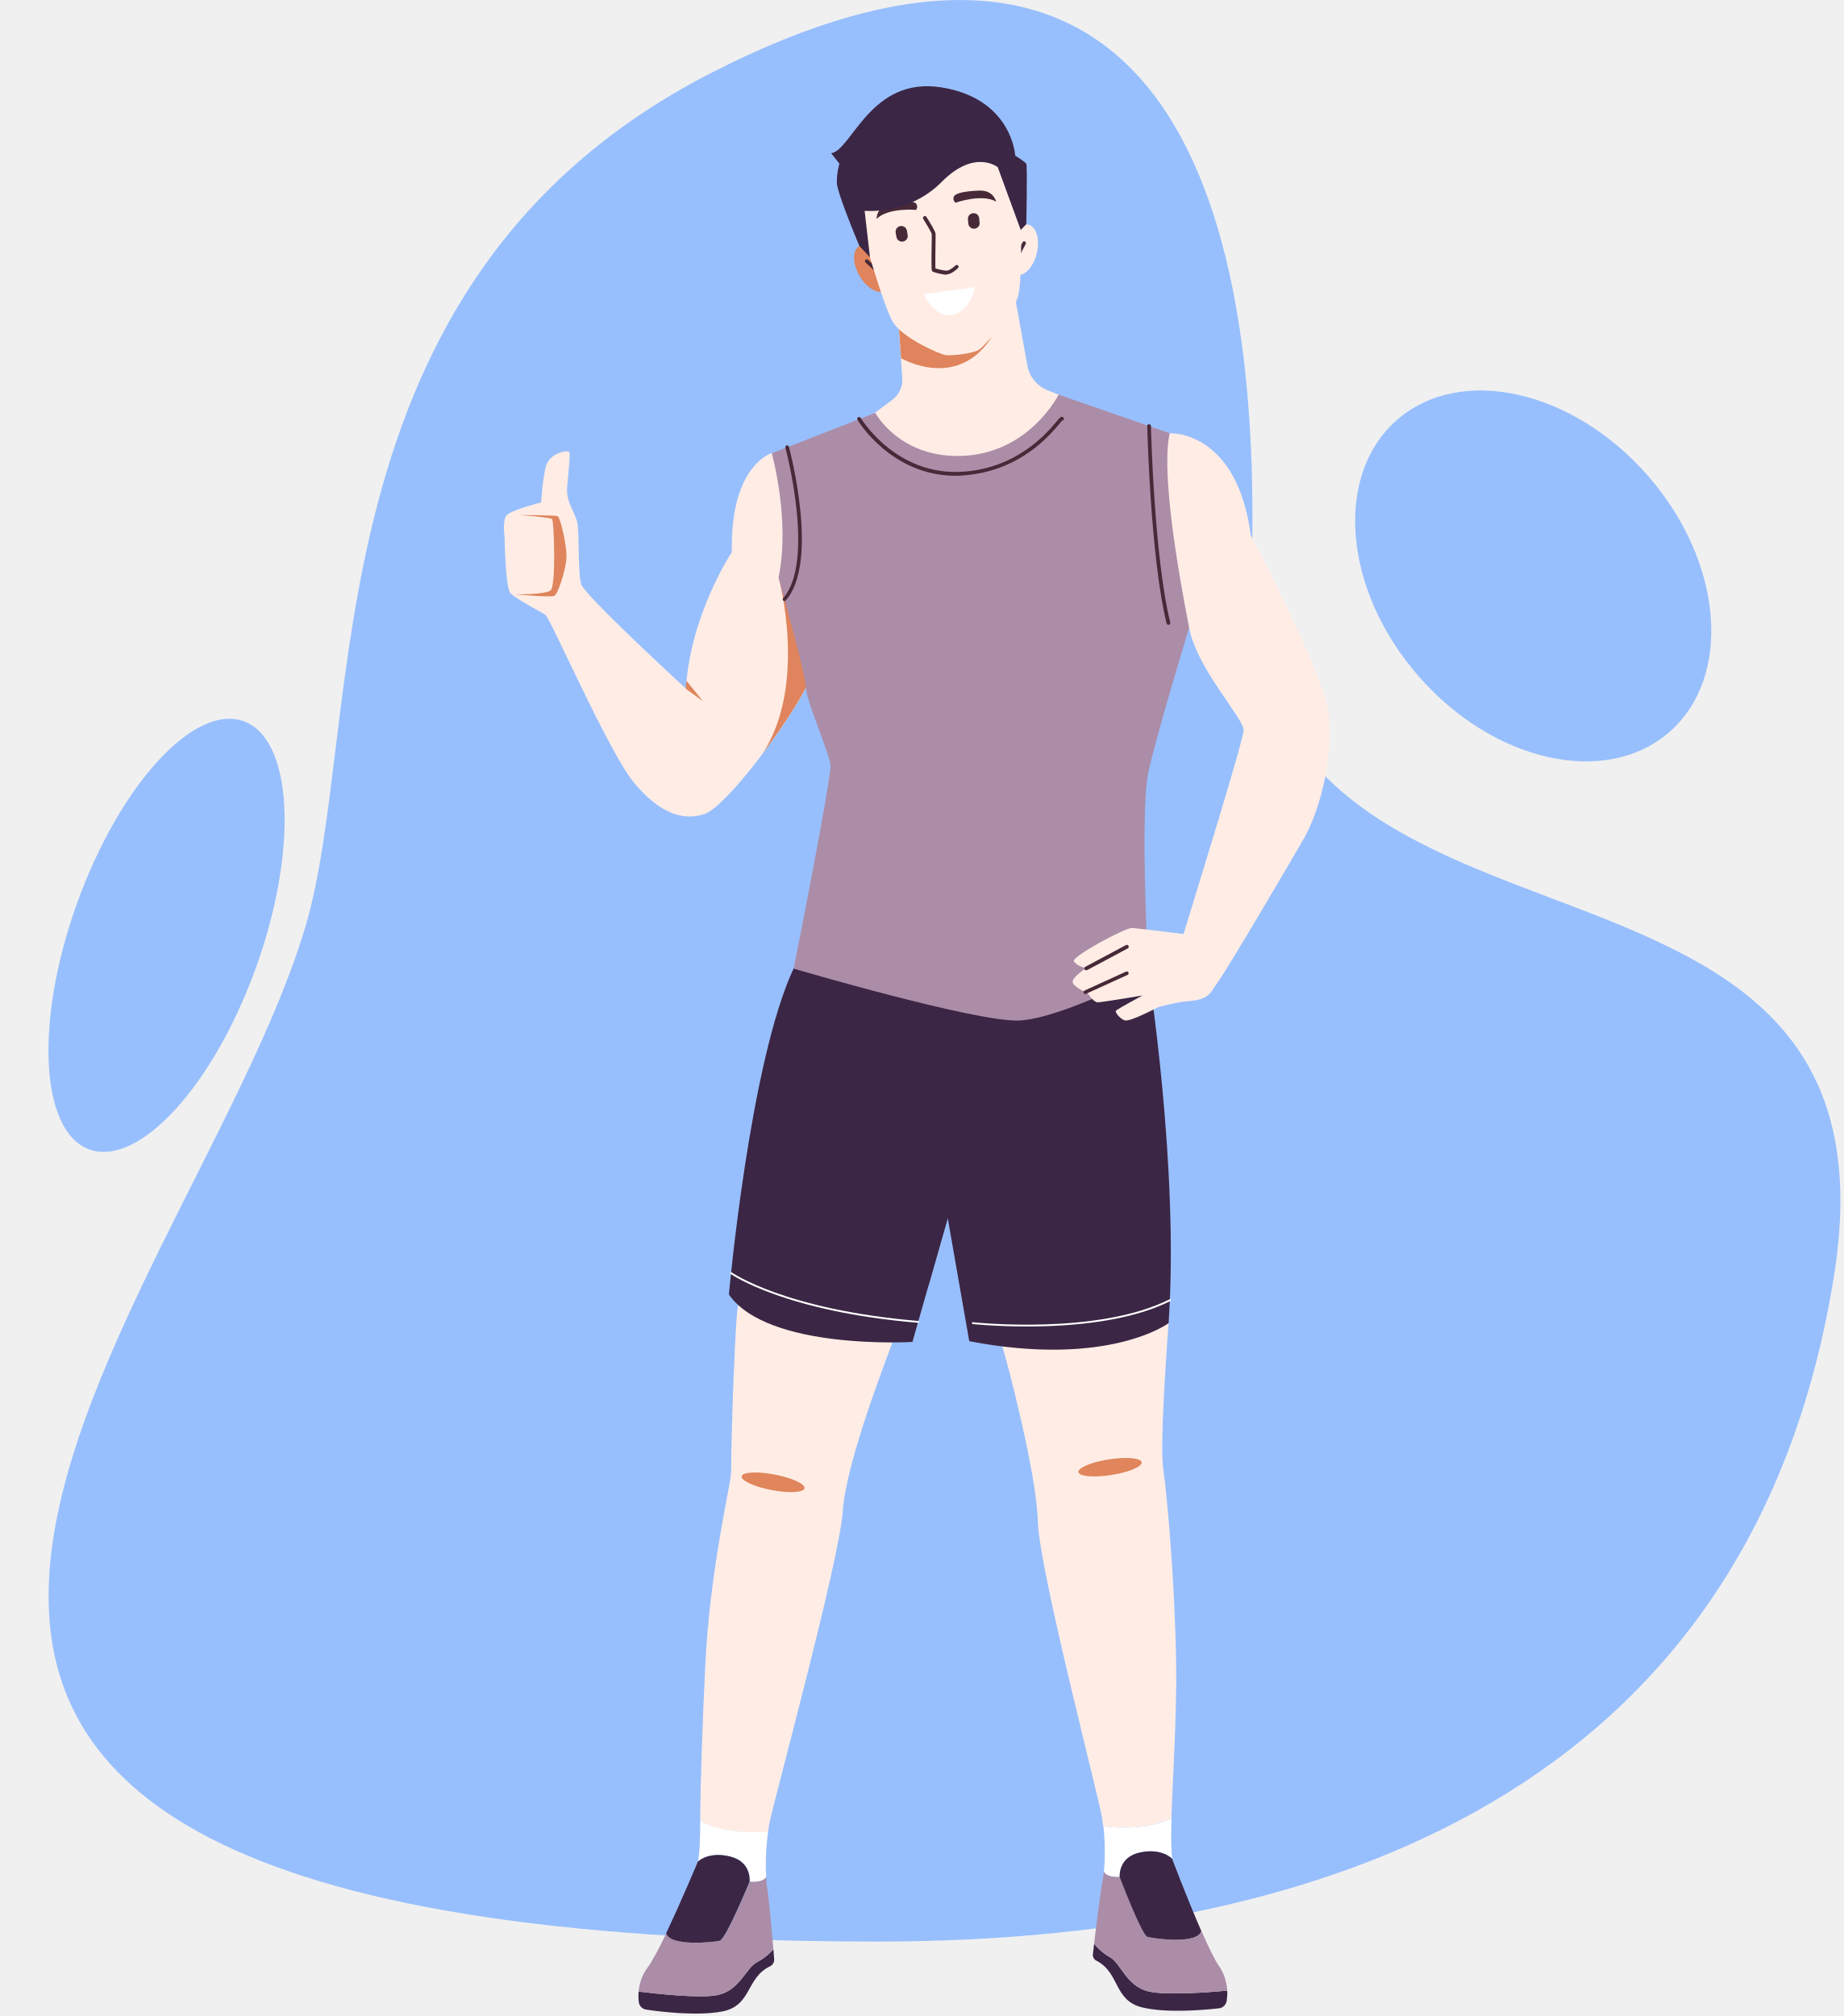
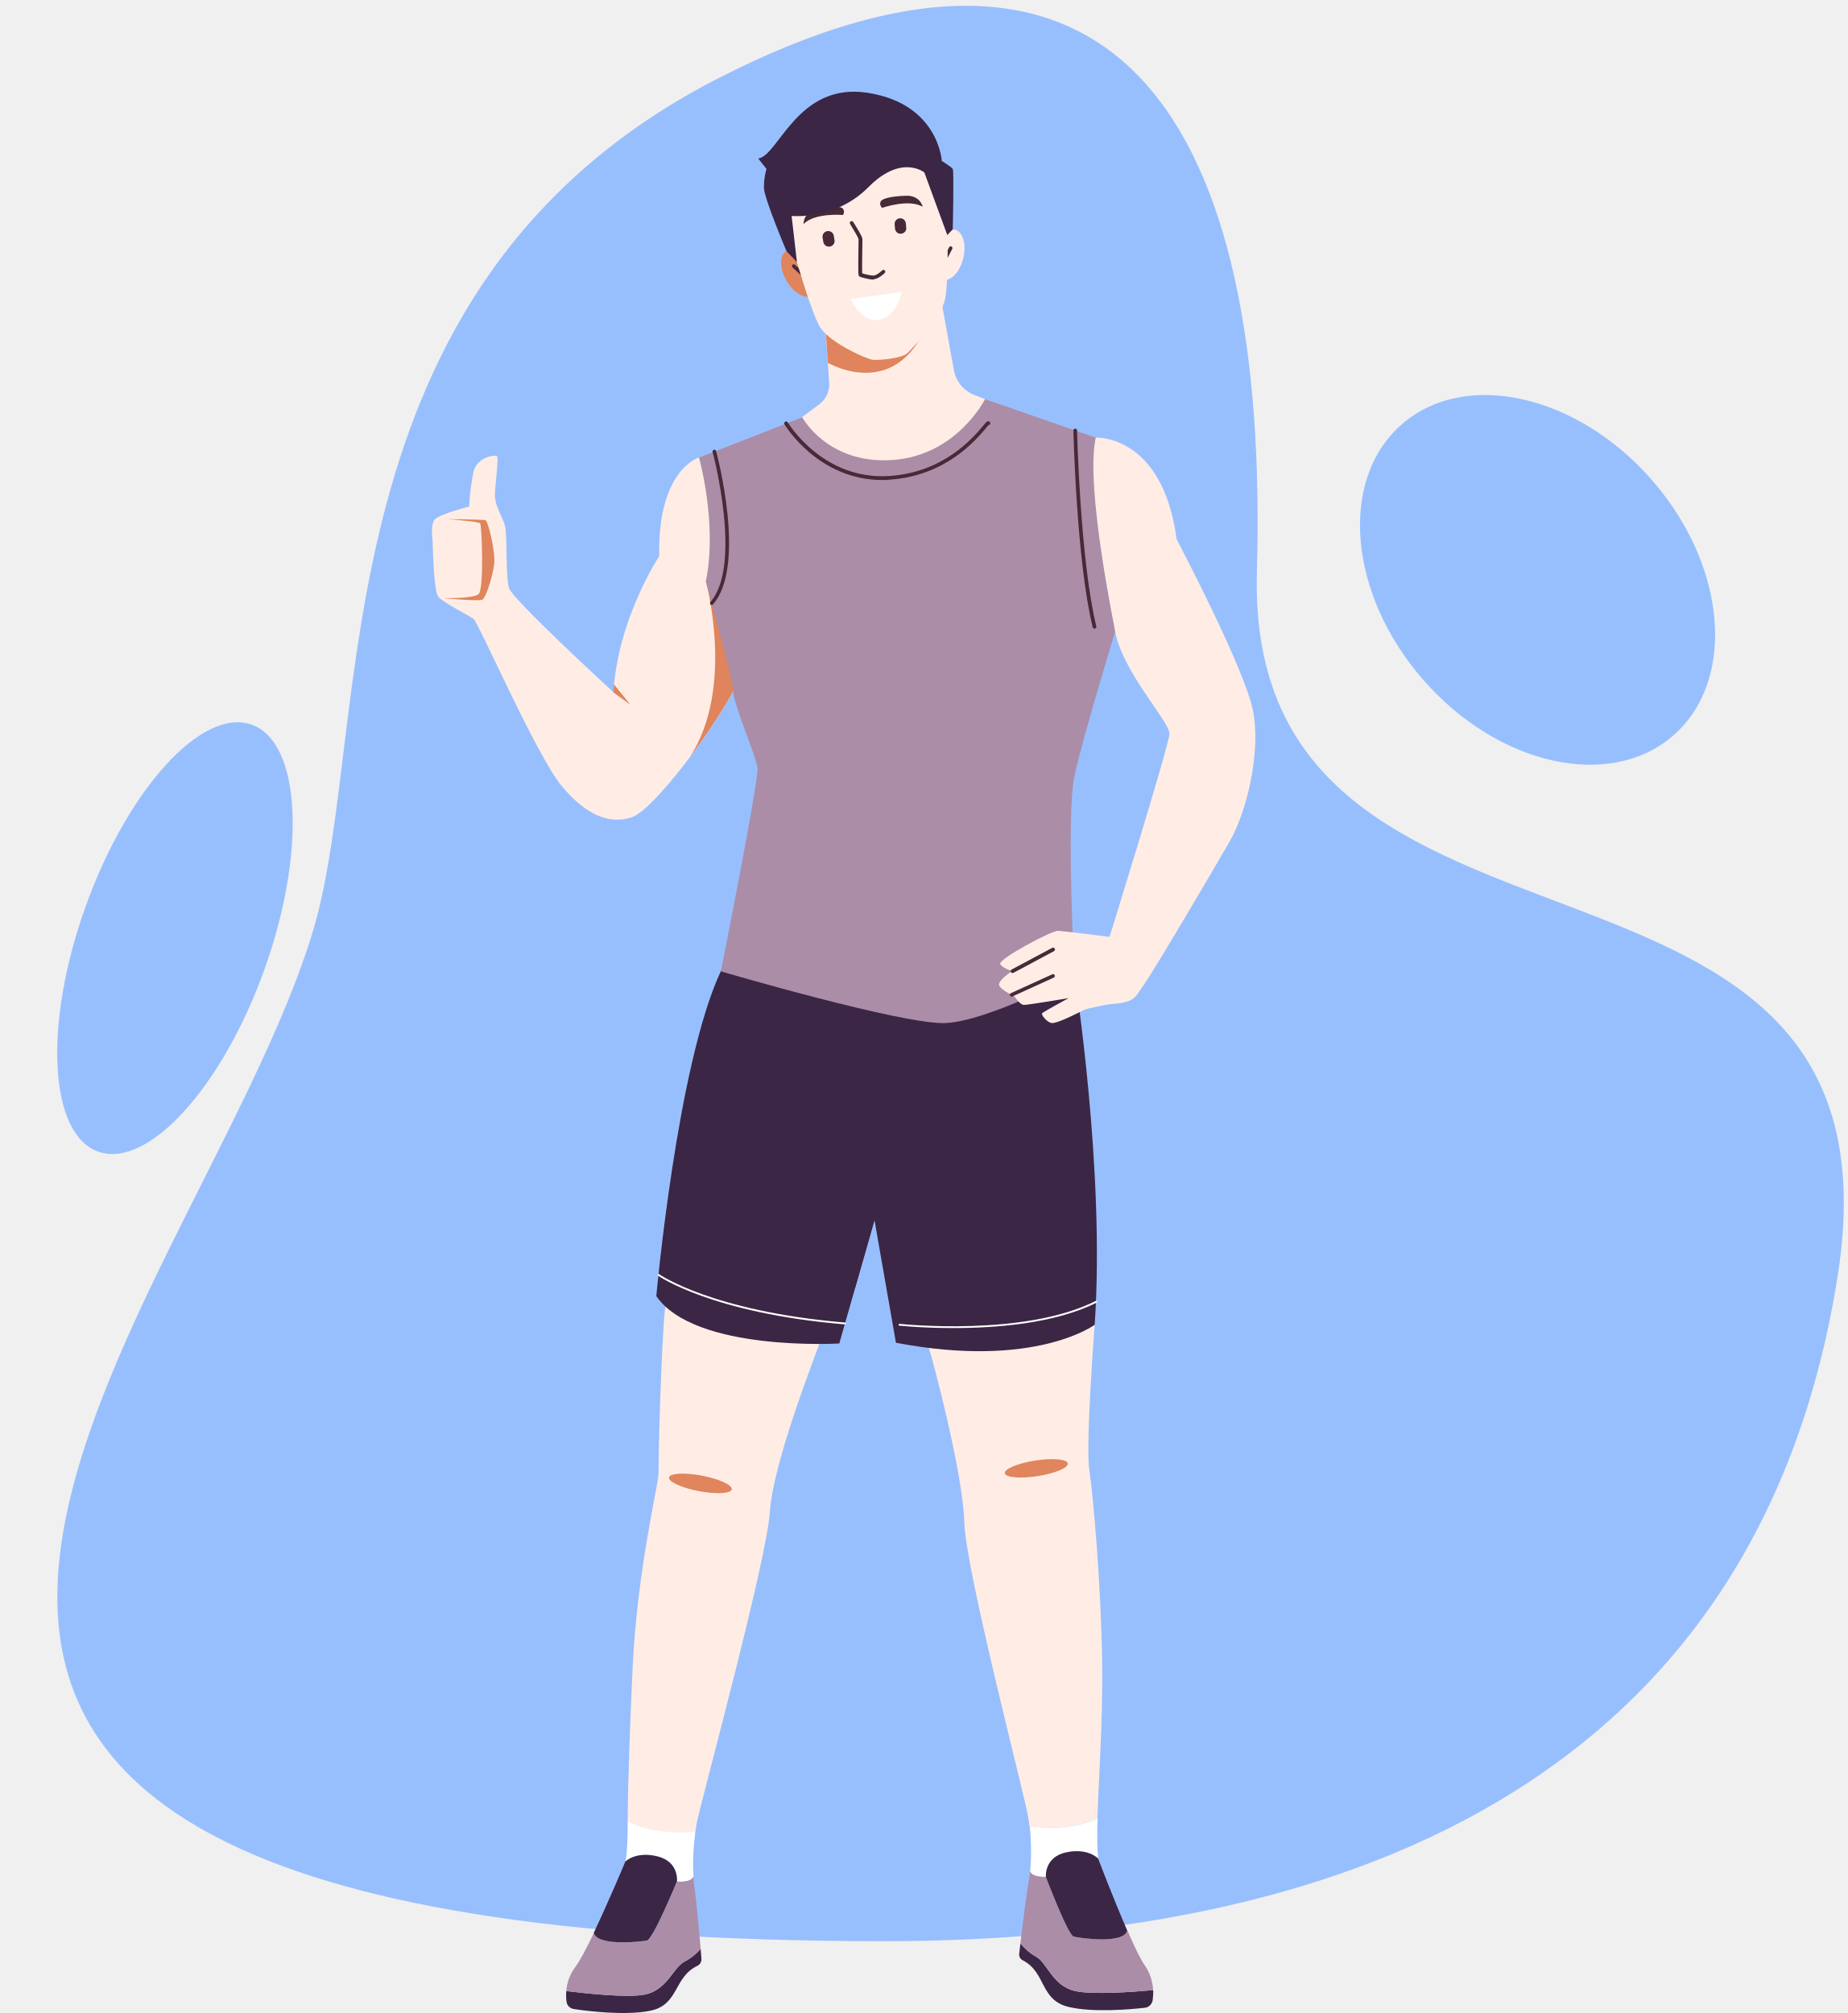
- <svg xmlns="http://www.w3.org/2000/svg" width="278" height="304" viewBox="0 0 278 304" fill="none">
-   <path d="M132.427 292.774C205.42 292.774 264.88 266.252 276.611 192.261C288.342 118.27 186.894 152.727 188.78 85.644C190.666 18.588 168.313 -20.391 107.106 11.07C45.9 42.531 55.162 108.781 46.121 139.521C28.539 199.169 -68.388 292.774 132.427 292.774Z" fill="#98BFFD" />
-   <path d="M38.605 145.904C45.026 128.073 44.191 111.441 36.742 108.756C29.292 106.072 18.047 118.351 11.626 136.182C5.205 154.014 6.039 170.645 13.489 173.33C20.939 176.014 32.184 163.735 38.605 145.904Z" fill="#98BFFD" />
-   <path d="M251.779 110.371C261.329 102.022 259.87 84.722 248.52 71.731C237.17 58.74 220.228 54.977 210.678 63.326C201.128 71.675 202.588 88.975 213.938 101.966C225.287 114.957 242.23 118.72 251.779 110.371Z" fill="#98BFFD" />
-   <path d="M152.61 42.249L154.94 55.122C155.245 56.814 156.41 58.229 158.018 58.867L163.177 60.893C163.177 60.893 157.741 69.021 146.842 71.324C135.943 73.599 129.98 63.722 129.98 63.722L134.584 60.282C135.61 59.505 136.165 58.285 136.081 57.009L135.249 45.051L152.61 42.249Z" fill="#FFEDE5" />
-   <path d="M135.887 54.012C135.887 54.012 148.949 61.725 152.61 42.249L135.277 45.024L135.887 54.012Z" fill="#DF845C" />
-   <path d="M156.364 38.162C156.856 36.074 156.289 34.153 155.096 33.872C153.904 33.59 152.538 35.055 152.045 37.143C151.553 39.23 152.121 41.151 153.313 41.433C154.506 41.714 155.872 40.25 156.364 38.162Z" fill="#FFEDE5" />
-   <path d="M133.477 43.833C134.538 43.22 134.529 41.217 133.457 39.359C132.385 37.502 130.656 36.492 129.595 37.105C128.533 37.718 128.542 39.721 129.615 41.579C130.687 43.436 132.416 44.445 133.477 43.833Z" fill="#DF845C" />
-   <path d="M153.498 38.809C153.442 38.809 153.414 38.809 153.359 38.781C153.22 38.698 153.165 38.532 153.248 38.421L154.219 36.534C154.302 36.395 154.468 36.34 154.579 36.423C154.718 36.507 154.773 36.673 154.69 36.784L153.72 38.67C153.692 38.754 153.609 38.809 153.498 38.809Z" fill="#472938" />
-   <path d="M132.615 41.417C132.559 41.417 132.476 41.389 132.421 41.334L130.535 39.586C130.424 39.475 130.424 39.309 130.507 39.197C130.618 39.087 130.784 39.087 130.895 39.17L132.781 40.918C132.892 41.029 132.892 41.195 132.809 41.306C132.753 41.389 132.67 41.417 132.615 41.417Z" fill="#472938" />
-   <path d="M128.51 29.376C128.51 29.376 133.058 46.3 134.778 48.741C136.47 51.155 141.711 53.402 142.599 53.541C143.486 53.679 147.008 53.319 147.812 52.625C148.617 51.932 152.943 47.354 153.609 44.385C154.247 41.417 154.413 25.742 151.667 22.884C148.894 20.027 127.124 22.357 128.51 29.376Z" fill="#FFEDE5" />
-   <path d="M142.765 41.417C142.072 41.417 140.851 41.056 140.685 40.973C140.463 40.862 140.435 40.862 140.519 35.979C140.519 35.646 140.519 35.397 140.519 35.313C140.491 35.092 139.825 33.954 139.243 33.011C139.16 32.872 139.187 32.706 139.326 32.622C139.465 32.539 139.631 32.567 139.714 32.706C140.214 33.51 141.101 34.897 141.101 35.286C141.101 35.369 141.101 35.619 141.101 35.952C141.073 36.95 141.045 39.808 141.073 40.474C141.406 40.585 142.349 40.834 142.82 40.807C143.209 40.779 143.819 40.307 144.096 40.03C144.207 39.919 144.373 39.919 144.484 40.03C144.595 40.141 144.595 40.307 144.484 40.418C144.401 40.501 143.541 41.334 142.848 41.361C142.82 41.417 142.793 41.417 142.765 41.417Z" fill="#472938" />
-   <path d="M139.326 44.358L147.036 43.303C147.036 43.303 146.453 46.855 143.708 47.465C140.962 48.075 139.326 44.358 139.326 44.358Z" fill="white" />
-   <path d="M146.98 34.481C146.509 34.537 146.093 34.204 146.037 33.732L145.982 33.094C145.927 32.622 146.259 32.206 146.731 32.151C147.202 32.095 147.618 32.428 147.674 32.9L147.729 33.538C147.812 34.01 147.452 34.426 146.98 34.481Z" fill="#472938" />
-   <path d="M136.192 36.423C135.721 36.506 135.277 36.201 135.194 35.73L135.083 35.091C135 34.62 135.305 34.176 135.776 34.093C136.248 34.009 136.691 34.315 136.775 34.786L136.886 35.424C136.969 35.896 136.664 36.34 136.192 36.423Z" fill="#472938" />
-   <path d="M144.096 30.569C144.096 30.569 148.09 29.154 150.225 30.403C150.225 30.403 149.865 28.655 147.674 28.738C145.483 28.822 144.068 29.127 143.847 29.654C143.625 30.181 144.096 30.569 144.096 30.569Z" fill="#472938" />
-   <path d="M138.161 31.651C138.161 31.651 133.946 31.263 132.199 33.011C132.199 33.011 132.115 31.208 134.251 30.764C136.386 30.32 137.828 30.264 138.161 30.708C138.522 31.18 138.161 31.651 138.161 31.651Z" fill="#472938" />
-   <path d="M131.2 38.781L130.396 31.79C130.396 31.79 137.024 32.483 142.016 27.434C147.008 22.385 150.475 25.215 150.475 25.215L153.941 34.675L154.773 33.815C154.773 33.815 154.968 24.993 154.773 24.688C154.579 24.383 153.109 23.467 153.109 23.467C153.109 23.467 152.638 14.867 141.961 13.174C131.284 11.482 128.455 22.662 125.349 23.106L126.597 24.688C126.597 24.688 126.181 25.964 126.208 27.545C126.236 29.127 129.62 37.117 129.62 37.117L131.2 38.781Z" fill="#3B2645" />
-   <path d="M116.391 68.328C116.391 68.328 110.095 70.131 110.373 83.254C110.373 83.254 104.133 92.631 103.439 103.839C103.439 103.839 88.186 89.829 87.659 88.109C87.105 86.361 87.41 80.23 87.049 78.731C86.689 77.233 85.358 75.652 85.524 73.543C85.69 71.435 86.051 68.466 85.857 68.161C85.663 67.856 82.751 68.189 82.251 70.603C81.752 73.016 81.614 75.763 81.614 75.763C81.614 75.763 76.927 76.928 76.344 77.788C75.762 78.648 76.095 80.923 76.095 80.923C76.095 80.923 76.206 88.58 76.982 89.44C77.759 90.3 81.475 92.187 82.251 92.714C83.028 93.241 91.792 113.41 95.591 117.988C99.39 122.566 102.913 123.842 106.213 122.76C109.513 121.678 118.637 109.36 121.577 103.645C124.517 97.93 123.435 68.993 116.391 68.328Z" fill="#FFEDE5" />
-   <path d="M122.963 87.387C119.608 86.555 117.417 87.055 117.417 87.055C117.417 87.055 121.882 103.201 114.976 113.688C117.694 110.081 120.246 106.197 121.549 103.673C122.797 101.203 123.324 94.379 122.963 87.387Z" fill="#DF845C" />
-   <path d="M103.412 103.839L106.019 105.753L103.523 102.646L103.412 103.839Z" fill="#DF845C" />
-   <path d="M78.285 77.649C78.285 77.649 83.028 78.01 83.278 78.287C83.527 78.565 83.915 88.358 83.028 89.024C82.113 89.718 77.564 89.607 77.564 89.607C77.564 89.607 83 90.106 83.582 89.856C84.165 89.607 85.219 86.167 85.413 84.391C85.607 82.615 84.498 77.927 84.082 77.816C83.666 77.705 78.285 77.649 78.285 77.649Z" fill="#DF845C" />
-   <path d="M176.655 274.182C176.849 268.079 177.487 259.118 177.376 250.823C177.209 238.893 176.017 225.465 175.435 221.553C174.824 217.642 176.239 199.525 176.239 199.525L151.168 203.021C151.778 204.963 156.326 221.997 156.521 229.433C156.742 236.868 165.867 271.491 166.227 274.266C166.283 274.626 166.31 275.015 166.366 275.403C168.668 275.68 173.077 275.902 176.655 274.182Z" fill="#FFEDE5" />
-   <path d="M168.89 283.032C168.89 283.032 168.612 280.064 171.94 279.342C175.268 278.621 176.793 280.286 176.793 280.286C176.599 278.982 176.599 276.846 176.682 274.182C173.105 275.902 168.695 275.68 166.421 275.403C166.643 277.567 166.699 280.147 166.477 282.256C166.837 283.199 168.89 283.032 168.89 283.032Z" fill="white" />
-   <path d="M165.395 295.683C168.945 297.542 167.919 301.703 172.356 302.73C176.045 303.59 181.647 303.091 183.838 302.841C184.42 302.785 184.891 302.314 185.002 301.731C185.058 301.315 185.113 300.76 185.086 300.178C182.312 300.427 175.795 300.927 173.188 300.288C169.86 299.484 169.056 296.072 167.392 295.128C166.144 294.435 165.34 293.519 165.007 293.103C164.951 293.686 164.868 294.185 164.84 294.546C164.73 295.045 164.979 295.489 165.395 295.683Z" fill="#3B2645" />
-   <path d="M183.838 296.46C183.172 295.517 182.201 293.492 181.203 291.189C180.621 293.27 173.965 292.299 173.105 292.077C172.245 291.855 168.917 283.032 168.917 283.032C168.917 283.032 166.865 283.171 166.477 282.228C166.421 282.699 166.366 283.171 166.283 283.587C165.95 285.363 165.34 290.218 165.007 293.103C165.34 293.519 166.144 294.407 167.392 295.128C169.084 296.072 169.86 299.484 173.188 300.289C175.795 300.927 182.312 300.427 185.086 300.178C185.002 299.068 184.725 297.736 183.838 296.46Z" fill="#AB8DA8" />
-   <path d="M173.077 292.077C173.937 292.299 180.593 293.27 181.175 291.189C179.067 286.361 176.766 280.286 176.766 280.286C176.766 280.286 175.24 278.621 171.912 279.342C168.584 280.064 168.862 283.032 168.862 283.032C168.862 283.032 172.217 291.882 173.077 292.077Z" fill="#3B2645" />
-   <path d="M167.596 222.424C170.229 222.014 172.282 221.155 172.181 220.504C172.08 219.853 169.863 219.657 167.23 220.066C164.596 220.476 162.544 221.335 162.645 221.986C162.746 222.637 164.963 222.833 167.596 222.424Z" fill="#E0855C" />
-   <path d="M105.603 274.654C105.63 268.523 105.963 259.617 106.351 251.322C107.045 236.59 110.262 223.634 110.262 222.053C110.262 215.783 110.983 196.335 111.371 196.806L134.584 202.438C133.918 204.353 127.567 220.444 127.096 227.879C126.624 235.314 116.474 272.351 116.003 275.098C115.947 275.458 115.892 275.819 115.836 276.235C113.534 276.402 109.125 276.485 105.603 274.654Z" fill="#FFEDE5" />
-   <path d="M113.063 283.754C113.063 283.754 113.451 280.785 110.151 279.953C106.851 279.121 105.27 280.73 105.27 280.73C105.519 279.426 105.603 277.289 105.603 274.626C109.125 276.457 113.534 276.374 115.836 276.18C115.559 278.316 115.392 280.896 115.559 283.032C115.087 283.976 113.063 283.754 113.063 283.754Z" fill="white" />
-   <path d="M116.114 296.516C112.48 298.263 113.396 302.453 108.931 303.313C105.214 304.034 99.64 303.368 97.449 303.035C96.867 302.952 96.395 302.48 96.34 301.87C96.284 301.454 96.257 300.899 96.312 300.316C99.085 300.649 105.575 301.371 108.21 300.843C111.565 300.15 112.48 296.765 114.172 295.877C115.448 295.212 116.28 294.352 116.64 293.935C116.696 294.518 116.724 295.017 116.751 295.406C116.807 295.877 116.529 296.321 116.114 296.516Z" fill="#3B2645" />
-   <path d="M97.671 296.682C98.364 295.766 99.418 293.769 100.5 291.494C101.027 293.602 107.683 292.853 108.57 292.659C109.457 292.465 113.063 283.754 113.063 283.754C113.063 283.754 115.087 283.975 115.531 283.032C115.559 283.504 115.614 283.976 115.67 284.392C115.947 286.195 116.391 291.05 116.64 293.935C116.28 294.351 115.448 295.211 114.172 295.877C112.453 296.765 111.565 300.122 108.209 300.843C105.603 301.398 99.085 300.677 96.312 300.316C96.395 299.234 96.756 297.903 97.671 296.682Z" fill="#AB8DA8" />
-   <path d="M108.542 292.659C107.655 292.853 100.999 293.602 100.472 291.494C102.746 286.722 105.242 280.73 105.242 280.73C105.242 280.73 106.823 279.12 110.123 279.953C113.423 280.785 113.035 283.754 113.035 283.754C113.035 283.754 109.43 292.465 108.542 292.659Z" fill="#3B2645" />
-   <path d="M121.334 224.422C121.457 223.775 119.434 222.847 116.816 222.349C114.198 221.851 111.975 221.972 111.853 222.62C111.73 223.267 113.752 224.195 116.371 224.693C118.989 225.191 121.211 225.069 121.334 224.422Z" fill="#E0855C" />
-   <path d="M173.188 146.647C173.188 146.647 177.847 176.166 176.239 199.525C176.239 199.525 167.225 206.267 146.176 202.244L142.931 183.684L137.607 202.355C137.607 202.355 115.781 203.659 109.929 195.197C109.929 195.197 113.063 160.185 119.691 146.036C126.319 131.887 171.025 135.05 173.188 146.647Z" fill="#3B2645" />
-   <path d="M142.931 183.684C142.931 183.684 140.324 181.381 140.047 181.159C139.77 180.937 137.357 171.394 137.357 171.394L140.019 193.893L142.931 183.684Z" fill="#3B2645" />
-   <path d="M154.857 200.025C150.17 200.025 146.786 199.664 146.703 199.664C146.62 199.664 146.564 199.581 146.592 199.498C146.592 199.414 146.675 199.359 146.759 199.387C146.953 199.414 165.562 201.384 176.405 195.919C176.461 195.891 176.544 195.919 176.599 195.974C176.627 196.03 176.599 196.113 176.544 196.168C170.193 199.359 161.291 200.025 154.857 200.025Z" fill="white" />
-   <path d="M138.466 199.47C138.466 199.47 138.439 199.47 138.466 199.47C118.277 197.777 110.262 192.146 110.179 192.09C110.123 192.035 110.095 191.951 110.151 191.896C110.206 191.84 110.29 191.813 110.345 191.868C110.428 191.924 118.388 197.5 138.494 199.192C138.577 199.192 138.633 199.276 138.633 199.331C138.577 199.414 138.522 199.47 138.466 199.47Z" fill="white" />
-   <path d="M159.654 59.505C159.654 59.505 155.383 68.078 145.594 68.716C135.804 69.354 132.004 62.252 132.004 62.252L116.391 68.355C116.391 68.355 119.22 78.398 117.417 87.082C117.417 87.082 121.549 101.841 121.549 103.7C121.549 105.559 125.016 113.438 125.238 115.297C125.459 117.156 119.691 146.064 119.691 146.064C119.691 146.064 147.258 154.165 153.664 153.888C160.07 153.61 173.188 146.647 173.188 146.647C173.188 146.647 171.885 122.427 173.188 116.462C174.492 110.497 179.373 94.545 179.373 94.545C179.373 94.545 175.24 73.654 176.405 65.331L159.654 59.505Z" fill="#AB8DA8" />
-   <path d="M176.211 94.212C176.072 94.212 175.961 94.129 175.934 93.99C173.493 84.003 173.022 64.444 173.022 64.249C173.022 64.083 173.133 63.972 173.299 63.972C173.465 63.972 173.576 64.083 173.576 64.249C173.576 64.444 174.048 83.947 176.488 93.879C176.516 94.018 176.433 94.184 176.294 94.212C176.239 94.212 176.211 94.212 176.211 94.212Z" fill="#472938" />
-   <path d="M118.332 90.633C118.277 90.633 118.193 90.606 118.138 90.578C118.027 90.467 117.999 90.3 118.11 90.189C122.991 84.668 118.498 67.662 118.443 67.496C118.415 67.357 118.498 67.19 118.637 67.162C118.776 67.135 118.942 67.218 118.97 67.357C119.164 68.078 123.574 84.807 118.498 90.55C118.471 90.606 118.388 90.633 118.332 90.633Z" fill="#472938" />
-   <path d="M144.096 71.74C134.39 71.74 129.37 63.417 129.314 63.306C129.231 63.167 129.287 63.001 129.425 62.918C129.564 62.834 129.73 62.89 129.814 63.029C129.869 63.112 135.111 71.823 145.233 71.13C153.442 70.575 157.879 65.304 159.349 63.556C159.848 62.946 159.987 62.807 160.209 62.862C160.32 62.89 160.403 62.973 160.431 63.084C160.486 63.223 160.403 63.389 160.237 63.417C160.209 63.417 160.209 63.417 160.181 63.417C160.098 63.5 159.932 63.722 159.765 63.916C158.268 65.692 153.719 71.102 145.261 71.685C144.873 71.74 144.484 71.74 144.096 71.74Z" fill="#472938" />
-   <path d="M176.405 65.332C176.405 65.332 186.5 64.777 188.635 80.701C188.635 80.701 199.007 100.399 200.2 106.697C201.393 112.994 199.257 121.872 196.65 126.422C194.043 130.972 185.363 145.676 183.782 147.923C182.201 150.17 182.451 150.753 178.319 151.058C178.319 151.058 175.268 151.613 174.658 151.89C174.048 152.168 170.359 154.137 169.61 153.86C168.862 153.61 168.141 152.611 168.279 152.417C168.446 152.195 172.301 150.115 172.301 150.115C172.301 150.115 166.088 151.169 165.506 151.141C164.924 151.113 164.064 149.809 164.064 149.809C164.064 149.809 162.039 148.894 161.79 148.173C161.54 147.451 163.759 146.009 163.759 146.009C163.759 146.009 162.428 145.676 161.956 144.982C161.485 144.289 169.721 139.877 170.72 139.933C171.718 139.988 178.485 140.848 178.485 140.848C178.485 140.848 187.471 111.94 187.554 110.137C187.637 108.333 180.426 100.815 179.317 94.545C179.372 94.545 174.741 72.739 176.405 65.332Z" fill="#FFEDE5" />
-   <path d="M163.676 149.893C163.565 149.893 163.481 149.837 163.426 149.726C163.37 149.588 163.426 149.421 163.565 149.366L169.832 146.508C169.971 146.453 170.137 146.508 170.193 146.647C170.248 146.786 170.193 146.952 170.054 147.007L163.786 149.865C163.759 149.893 163.731 149.893 163.676 149.893Z" fill="#472938" />
-   <path d="M163.814 146.314C163.703 146.314 163.62 146.258 163.565 146.175C163.482 146.037 163.537 145.87 163.676 145.787L169.805 142.513C169.943 142.43 170.11 142.485 170.193 142.624C170.276 142.763 170.221 142.929 170.082 143.012L163.953 146.286C163.898 146.286 163.842 146.314 163.814 146.314Z" fill="#472938" />
+ <svg xmlns="http://www.w3.org/2000/svg" width="201" height="219" viewBox="0 0 201 219" fill="none">
+   <path d="M96.21 211.189C148.706 211.189 191.47 192.114 199.906 138.9C208.343 85.686 135.383 110.467 136.739 62.222C138.096 13.996 122.019 -14.038 78 8.589C33.98 31.215 40.642 78.862 34.14 100.97C21.494 143.868 -48.215 211.189 96.21 211.189Z" fill="#98BFFD" />
+   <path d="M28.734 105.561C33.352 92.736 32.752 80.775 27.394 78.844C22.036 76.914 13.949 85.745 9.331 98.569C4.713 111.393 5.313 123.354 10.671 125.285C16.029 127.216 24.116 118.385 28.734 105.561Z" fill="#98BFFD" />
+   <path d="M182.048 80.006C188.916 74.001 187.866 61.559 179.703 52.216C171.541 42.873 159.356 40.166 152.488 46.171C145.62 52.175 146.669 64.617 154.832 73.961C162.995 83.304 175.18 86.01 182.048 80.006Z" fill="#98BFFD" />
+   <path d="M102.096 31.013L103.771 40.271C103.99 41.488 104.828 42.506 105.985 42.965L109.695 44.421C109.695 44.421 105.785 50.267 97.947 51.923C90.108 53.559 85.82 46.456 85.82 46.456L89.131 43.982C89.869 43.423 90.268 42.545 90.208 41.628L89.61 33.028L102.096 31.013Z" fill="#FFEDE5" />
+   <path d="M90.068 39.473C90.068 39.473 99.463 45.02 102.096 31.013L89.63 33.008L90.068 39.473Z" fill="#DF845C" />
+   <path d="M104.795 28.073C105.149 26.572 104.741 25.19 103.883 24.988C103.026 24.785 102.043 25.839 101.689 27.34C101.335 28.842 101.743 30.223 102.601 30.425C103.459 30.628 104.441 29.575 104.795 28.073Z" fill="#FFEDE5" />
+   <path d="M88.335 32.151C89.098 31.711 89.092 30.27 88.321 28.934C87.55 27.598 86.306 26.873 85.543 27.313C84.78 27.754 84.786 29.195 85.557 30.53C86.328 31.866 87.572 32.592 88.335 32.151Z" fill="#DF845C" />
+   <path d="M102.734 28.539C102.694 28.539 102.674 28.539 102.634 28.519C102.534 28.459 102.494 28.339 102.554 28.259L103.252 26.903C103.312 26.803 103.432 26.763 103.512 26.823C103.611 26.883 103.651 27.002 103.591 27.082L102.893 28.439C102.873 28.499 102.814 28.539 102.734 28.539Z" fill="#472938" />
+   <path d="M87.715 30.414C87.675 30.414 87.615 30.394 87.575 30.355L86.219 29.098C86.139 29.018 86.139 28.898 86.199 28.818C86.279 28.738 86.398 28.738 86.478 28.798L87.835 30.055C87.914 30.135 87.914 30.255 87.855 30.334C87.815 30.394 87.755 30.414 87.715 30.414Z" fill="#472938" />
+   <path d="M84.763 21.755C84.763 21.755 88.034 33.926 89.271 35.682C90.487 37.418 94.257 39.034 94.895 39.133C95.534 39.233 98.067 38.974 98.645 38.475C99.223 37.976 102.335 34.684 102.814 32.549C103.272 30.414 103.392 19.141 101.417 17.086C99.423 15.031 83.766 16.707 84.763 21.755Z" fill="#FFEDE5" />
+   <path d="M95.015 30.414C94.516 30.414 93.639 30.155 93.519 30.095C93.359 30.015 93.34 30.015 93.399 26.503C93.399 26.264 93.399 26.084 93.399 26.025C93.379 25.865 92.901 25.047 92.482 24.369C92.422 24.269 92.442 24.149 92.542 24.089C92.641 24.029 92.761 24.049 92.821 24.149C93.18 24.728 93.818 25.725 93.818 26.005C93.818 26.064 93.818 26.244 93.818 26.483C93.798 27.202 93.778 29.257 93.798 29.736C94.038 29.816 94.716 29.995 95.055 29.975C95.334 29.955 95.773 29.616 95.972 29.417C96.052 29.337 96.172 29.337 96.251 29.417C96.331 29.496 96.331 29.616 96.251 29.696C96.192 29.756 95.573 30.354 95.075 30.374C95.055 30.414 95.035 30.414 95.015 30.414Z" fill="#472938" />
+   <path d="M92.542 32.529L98.087 31.771C98.087 31.771 97.668 34.325 95.693 34.764C93.718 35.203 92.542 32.529 92.542 32.529Z" fill="white" />
+   <path d="M98.046 25.426C97.707 25.466 97.408 25.227 97.368 24.887L97.329 24.428C97.289 24.089 97.528 23.79 97.867 23.75C98.206 23.71 98.505 23.95 98.545 24.289L98.585 24.748C98.645 25.087 98.386 25.386 98.046 25.426Z" fill="#472938" />
+   <path d="M90.288 26.823C89.949 26.883 89.63 26.663 89.57 26.324L89.49 25.865C89.43 25.526 89.65 25.206 89.989 25.147C90.328 25.087 90.647 25.306 90.707 25.645L90.786 26.104C90.846 26.444 90.627 26.763 90.288 26.823Z" fill="#472938" />
+   <path d="M95.972 22.613C95.972 22.613 98.844 21.595 100.38 22.493C100.38 22.493 100.121 21.236 98.545 21.296C96.969 21.356 95.952 21.575 95.793 21.954C95.633 22.333 95.972 22.613 95.972 22.613Z" fill="#472938" />
+   <path d="M91.704 23.391C91.704 23.391 88.672 23.112 87.416 24.369C87.416 24.369 87.356 23.072 88.892 22.753C90.427 22.433 91.465 22.393 91.704 22.713C91.963 23.052 91.704 23.391 91.704 23.391Z" fill="#472938" />
+   <path d="M86.698 28.519L86.119 23.491C86.119 23.491 90.886 23.989 94.476 20.358C98.067 16.727 100.56 18.762 100.56 18.762L103.053 25.566L103.651 24.947C103.651 24.947 103.791 18.602 103.651 18.383C103.512 18.163 102.455 17.505 102.455 17.505C102.455 17.505 102.116 11.319 94.436 10.102C86.757 8.885 84.723 16.926 82.489 17.245L83.387 18.383C83.387 18.383 83.088 19.3 83.108 20.438C83.127 21.575 85.561 27.322 85.561 27.322L86.698 28.519Z" fill="#3B2645" />
+   <path d="M76.047 49.768C76.047 49.768 71.519 51.065 71.719 60.503C71.719 60.503 67.231 67.247 66.732 75.308C66.732 75.308 55.762 65.232 55.383 63.995C54.984 62.737 55.204 58.328 54.944 57.251C54.685 56.173 53.728 55.036 53.847 53.519C53.967 52.003 54.227 49.868 54.087 49.649C53.947 49.429 51.853 49.669 51.494 51.404C51.135 53.14 51.035 55.116 51.035 55.116C51.035 55.116 47.664 55.954 47.246 56.572C46.827 57.191 47.066 58.827 47.066 58.827C47.066 58.827 47.146 64.334 47.704 64.952C48.263 65.571 50.935 66.928 51.494 67.307C52.052 67.686 58.355 82.191 61.088 85.484C63.82 88.776 66.353 89.694 68.727 88.915C71.1 88.137 77.662 79.278 79.777 75.168C81.891 71.058 81.113 50.247 76.047 49.768Z" fill="#FFEDE5" />
+   <path d="M80.774 63.476C78.36 62.877 76.785 63.236 76.785 63.236C76.785 63.236 79.996 74.849 75.029 82.391C76.984 79.797 78.819 77.004 79.757 75.188C80.654 73.412 81.033 68.504 80.774 63.476Z" fill="#DF845C" />
+   <path d="M66.712 75.308L68.587 76.684L66.792 74.45L66.712 75.308Z" fill="#DF845C" />
+   <path d="M48.642 56.472C48.642 56.472 52.052 56.732 52.232 56.931C52.411 57.131 52.691 64.174 52.052 64.653C51.394 65.152 48.123 65.072 48.123 65.072C48.123 65.072 52.032 65.431 52.451 65.252C52.87 65.072 53.628 62.598 53.768 61.321C53.907 60.044 53.109 56.672 52.81 56.592C52.511 56.512 48.642 56.472 48.642 56.472Z" fill="#DF845C" />
+   <path d="M119.388 197.818C119.528 193.428 119.987 186.983 119.907 181.017C119.787 172.438 118.93 162.781 118.511 159.967C118.072 157.154 119.089 144.125 119.089 144.125L101.058 146.639C101.497 148.036 104.768 160.287 104.908 165.634C105.067 170.981 111.629 195.882 111.889 197.878C111.929 198.137 111.949 198.416 111.989 198.696C113.644 198.895 116.815 199.055 119.388 197.818Z" fill="#FFEDE5" />
+   <path d="M113.804 204.183C113.804 204.183 113.604 202.048 115.998 201.529C118.391 201.01 119.488 202.207 119.488 202.207C119.348 201.269 119.348 199.733 119.408 197.818C116.835 199.055 113.664 198.895 112.028 198.696C112.188 200.252 112.228 202.107 112.068 203.624C112.328 204.302 113.804 204.183 113.804 204.183Z" fill="white" />
+   <path d="M111.29 213.281C113.843 214.618 113.105 217.611 116.297 218.349C118.949 218.968 122.978 218.608 124.554 218.429C124.973 218.389 125.312 218.05 125.392 217.631C125.432 217.331 125.472 216.932 125.452 216.513C123.457 216.693 118.77 217.052 116.895 216.593C114.502 216.015 113.923 213.56 112.726 212.882C111.829 212.383 111.25 211.725 111.011 211.425C110.971 211.844 110.911 212.204 110.891 212.463C110.812 212.822 110.991 213.141 111.29 213.281Z" fill="#3B2645" />
+   <path d="M124.554 213.84C124.075 213.161 123.377 211.705 122.659 210.049C122.24 211.545 117.454 210.847 116.835 210.687C116.217 210.527 113.823 204.183 113.823 204.183C113.823 204.183 112.348 204.282 112.068 203.604C112.028 203.943 111.988 204.282 111.929 204.582C111.689 205.859 111.251 209.35 111.011 211.425C111.251 211.725 111.829 212.363 112.726 212.882C113.943 213.56 114.502 216.014 116.895 216.593C118.77 217.052 123.457 216.693 125.452 216.513C125.392 215.715 125.192 214.757 124.554 213.84Z" fill="#AB8DA8" />
+   <path d="M116.815 210.687C117.434 210.847 122.22 211.545 122.639 210.049C121.123 206.577 119.468 202.207 119.468 202.207C119.468 202.207 118.371 201.01 115.978 201.529C113.584 202.048 113.784 204.183 113.784 204.183C113.784 204.183 116.197 210.547 116.815 210.687Z" fill="#3B2645" />
+   <path d="M112.873 160.593C114.767 160.299 116.244 159.68 116.171 159.212C116.098 158.744 114.504 158.603 112.61 158.898C110.716 159.192 109.24 159.811 109.312 160.279C109.385 160.747 110.979 160.888 112.873 160.593Z" fill="#E0855C" />
+   <path d="M68.288 198.157C68.308 193.747 68.547 187.342 68.827 181.376C69.325 170.782 71.639 161.464 71.639 160.326C71.639 155.817 72.157 141.83 72.437 142.169L89.131 146.22C88.652 147.597 84.085 159.169 83.746 164.516C83.407 169.864 76.107 196.501 75.768 198.476C75.728 198.735 75.688 198.995 75.648 199.294C73.993 199.414 70.821 199.474 68.288 198.157Z" fill="#FFEDE5" />
+   <path d="M73.653 204.701C73.653 204.701 73.933 202.566 71.559 201.968C69.186 201.369 68.049 202.526 68.049 202.526C68.228 201.589 68.288 200.052 68.288 198.137C70.821 199.454 73.993 199.394 75.648 199.254C75.448 200.791 75.329 202.646 75.448 204.183C75.109 204.861 73.653 204.701 73.653 204.701Z" fill="white" />
+   <path d="M75.847 213.88C73.235 215.137 73.893 218.149 70.682 218.768C68.009 219.287 64 218.808 62.424 218.568C62.005 218.509 61.666 218.169 61.626 217.73C61.587 217.431 61.566 217.032 61.606 216.613C63.601 216.852 68.268 217.371 70.163 216.992C72.576 216.493 73.235 214.059 74.451 213.421C75.369 212.942 75.967 212.323 76.226 212.024C76.266 212.443 76.286 212.802 76.306 213.081C76.346 213.421 76.147 213.74 75.847 213.88Z" fill="#3B2645" />
+   <path d="M62.584 213.999C63.082 213.341 63.84 211.904 64.618 210.268C64.997 211.784 69.784 211.246 70.422 211.106C71.061 210.966 73.653 204.701 73.653 204.701C73.653 204.701 75.109 204.861 75.428 204.182C75.448 204.522 75.488 204.861 75.528 205.16C75.728 206.457 76.047 209.949 76.226 212.024C75.967 212.323 75.369 212.942 74.451 213.421C73.215 214.059 72.576 216.473 70.163 216.992C68.288 217.391 63.601 216.872 61.606 216.613C61.666 215.835 61.925 214.877 62.584 213.999Z" fill="#AB8DA8" />
+   <path d="M70.402 211.106C69.764 211.246 64.977 211.784 64.598 210.268C66.234 206.836 68.029 202.526 68.029 202.526C68.029 202.526 69.166 201.369 71.539 201.968C73.913 202.566 73.633 204.701 73.633 204.701C73.633 204.701 71.04 210.966 70.402 211.106Z" fill="#3B2645" />
+   <path d="M79.602 162.031C79.69 161.565 78.236 160.897 76.353 160.539C74.469 160.182 72.871 160.269 72.783 160.734C72.695 161.2 74.149 161.867 76.032 162.225C77.915 162.583 79.513 162.496 79.602 162.031Z" fill="#E0855C" />
+   <path d="M116.895 106.095C116.895 106.095 120.246 127.325 119.089 144.125C119.089 144.125 112.607 148.973 97.468 146.08L95.135 132.732L91.305 146.16C91.305 146.16 75.608 147.098 71.4 141.012C71.4 141.012 73.653 115.832 78.42 105.656C83.187 95.48 115.339 97.755 116.895 106.095Z" fill="#3B2645" />
+   <path d="M95.135 132.732C95.135 132.732 93.26 131.076 93.06 130.916C92.861 130.756 91.126 123.893 91.126 123.893L93.04 140.074L95.135 132.732Z" fill="#3B2645" />
+   <path d="M103.711 144.484C100.34 144.484 97.907 144.225 97.847 144.225C97.787 144.225 97.748 144.165 97.767 144.105C97.767 144.045 97.827 144.005 97.887 144.025C98.027 144.045 111.41 145.462 119.209 141.531C119.249 141.511 119.309 141.531 119.348 141.571C119.368 141.611 119.348 141.671 119.309 141.711C114.741 144.005 108.339 144.484 103.711 144.484Z" fill="white" />
+   <path d="M91.924 144.085C91.924 144.085 91.903 144.085 91.924 144.085C77.403 142.868 71.639 138.817 71.579 138.778C71.539 138.738 71.519 138.678 71.559 138.638C71.599 138.598 71.659 138.578 71.699 138.618C71.759 138.658 77.483 142.668 91.943 143.885C92.003 143.885 92.043 143.945 92.043 143.985C92.003 144.045 91.963 144.085 91.924 144.085Z" fill="white" />
+   <path d="M107.162 43.423C107.162 43.423 104.09 49.589 97.049 50.048C90.009 50.507 87.276 45.399 87.276 45.399L76.047 49.788C76.047 49.788 78.081 57.011 76.785 63.256C76.785 63.256 79.757 73.871 79.757 75.208C79.757 76.545 82.25 82.211 82.409 83.548C82.569 84.885 78.42 105.676 78.42 105.676C78.42 105.676 98.246 111.502 102.853 111.302C107.461 111.103 116.895 106.095 116.895 106.095C116.895 106.095 115.958 88.676 116.895 84.386C117.832 80.096 121.343 68.624 121.343 68.624C121.343 68.624 118.371 53.599 119.209 47.613L107.162 43.423Z" fill="#AB8DA8" />
+   <path d="M119.069 68.384C118.969 68.384 118.89 68.324 118.87 68.225C117.114 61.042 116.775 46.975 116.775 46.835C116.775 46.716 116.855 46.636 116.975 46.636C117.095 46.636 117.174 46.716 117.174 46.835C117.174 46.975 117.513 61.002 119.269 68.145C119.289 68.245 119.229 68.364 119.129 68.384C119.089 68.384 119.069 68.384 119.069 68.384Z" fill="#472938" />
+   <path d="M77.443 65.81C77.403 65.81 77.343 65.79 77.303 65.77C77.224 65.691 77.204 65.571 77.283 65.491C80.794 61.52 77.563 49.289 77.523 49.17C77.503 49.07 77.563 48.95 77.662 48.93C77.762 48.91 77.882 48.97 77.902 49.07C78.041 49.589 81.213 61.62 77.563 65.751C77.543 65.79 77.483 65.81 77.443 65.81Z" fill="#472938" />
+   <path d="M95.972 52.222C88.991 52.222 85.381 46.237 85.341 46.157C85.282 46.057 85.322 45.937 85.421 45.877C85.521 45.818 85.641 45.858 85.7 45.957C85.74 46.017 89.51 52.282 96.79 51.783C102.694 51.385 105.885 47.593 106.942 46.337C107.301 45.898 107.401 45.798 107.561 45.838C107.64 45.858 107.7 45.917 107.72 45.997C107.76 46.097 107.7 46.217 107.581 46.237C107.561 46.237 107.561 46.237 107.541 46.237C107.481 46.297 107.361 46.456 107.242 46.596C106.164 47.873 102.893 51.764 96.81 52.183C96.531 52.222 96.252 52.222 95.972 52.222Z" fill="#472938" />
+   <path d="M119.209 47.613C119.209 47.613 126.469 47.214 128.005 58.667C128.005 58.667 135.464 72.834 136.322 77.363C137.18 81.892 135.644 88.277 133.769 91.549C131.894 94.822 125.651 105.396 124.514 107.013C123.377 108.629 123.557 109.048 120.585 109.267C120.585 109.267 118.391 109.666 117.952 109.866C117.513 110.065 114.861 111.482 114.322 111.283C113.784 111.103 113.265 110.385 113.365 110.245C113.484 110.085 116.257 108.589 116.257 108.589C116.257 108.589 111.789 109.347 111.37 109.327C110.951 109.307 110.333 108.369 110.333 108.369C110.333 108.369 108.877 107.711 108.697 107.192C108.518 106.673 110.114 105.636 110.114 105.636C110.114 105.636 109.156 105.396 108.817 104.898C108.478 104.399 114.402 101.226 115.12 101.266C115.838 101.306 120.705 101.925 120.705 101.925C120.705 101.925 127.167 81.134 127.227 79.837C127.287 78.54 122.101 73.133 121.303 68.624C121.343 68.624 118.012 52.941 119.209 47.613Z" fill="#FFEDE5" />
+   <path d="M110.054 108.429C109.974 108.429 109.914 108.389 109.874 108.31C109.834 108.21 109.874 108.09 109.974 108.05L114.482 105.995C114.581 105.955 114.701 105.995 114.741 106.095C114.781 106.195 114.741 106.314 114.641 106.354L110.133 108.409C110.114 108.429 110.094 108.429 110.054 108.429Z" fill="#472938" />
+   <path d="M110.153 105.856C110.074 105.856 110.014 105.816 109.974 105.756C109.914 105.656 109.954 105.536 110.054 105.476L114.462 103.122C114.561 103.062 114.681 103.102 114.741 103.202C114.801 103.302 114.761 103.421 114.661 103.481L110.253 105.836C110.213 105.836 110.173 105.856 110.153 105.856Z" fill="#472938" />
</svg>
